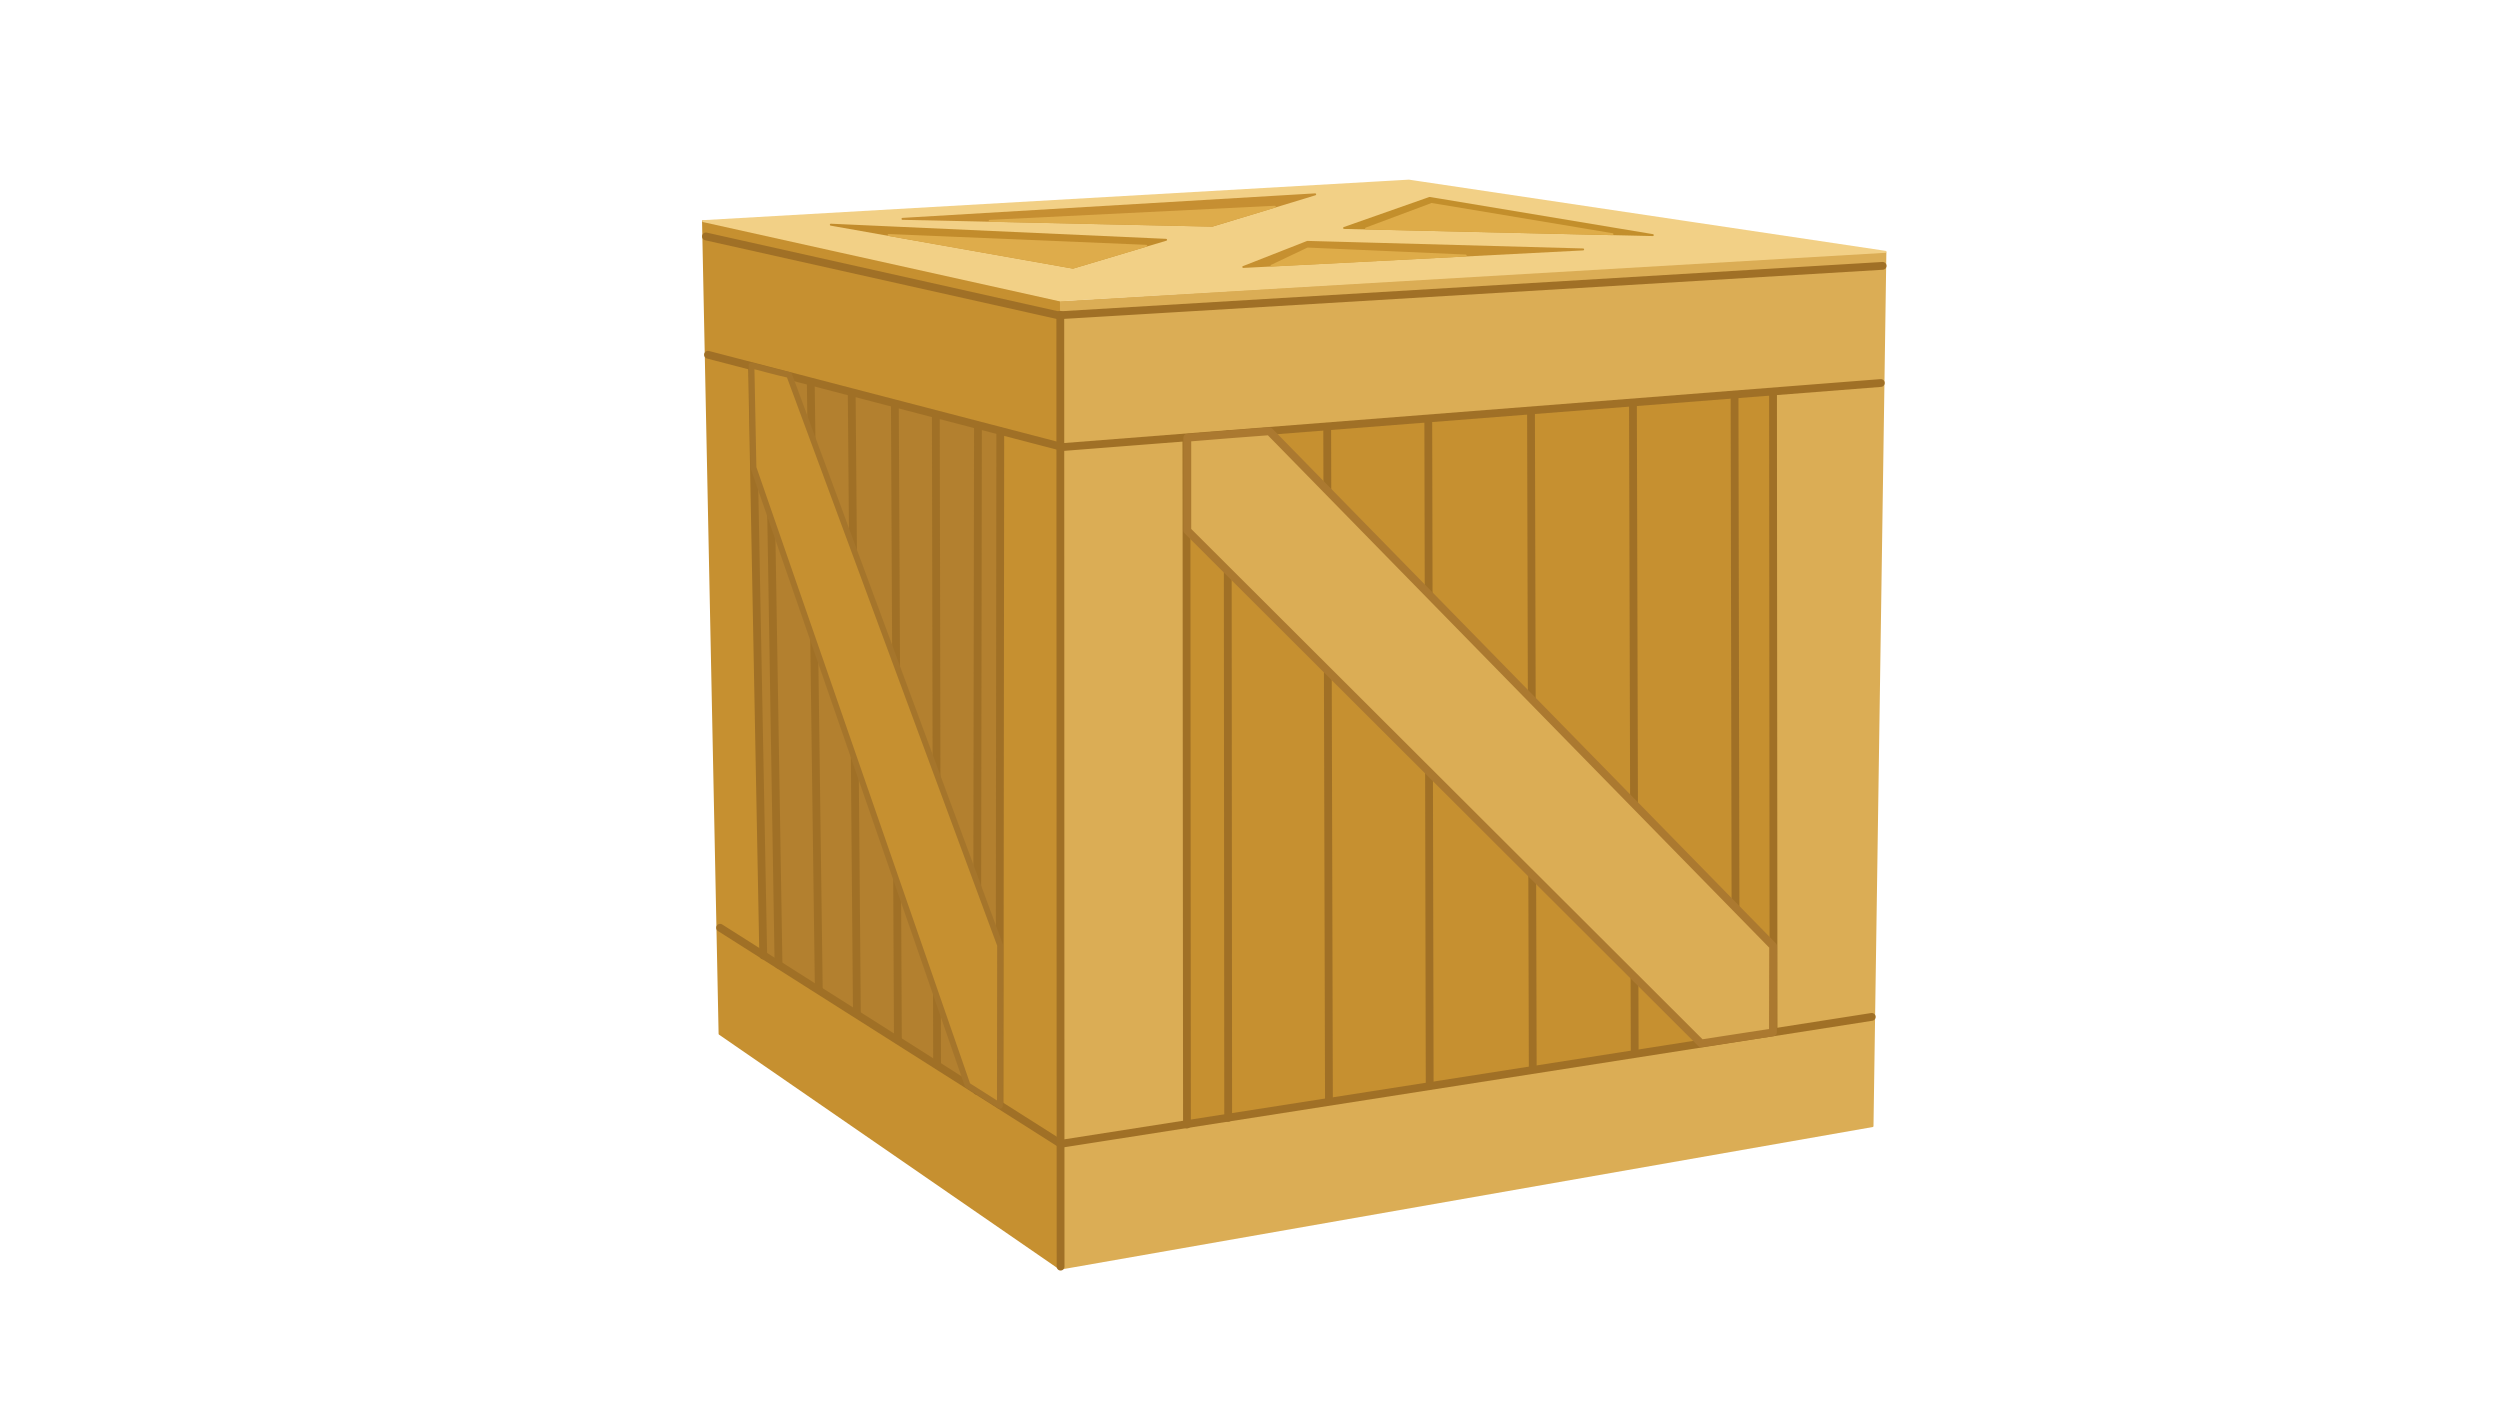
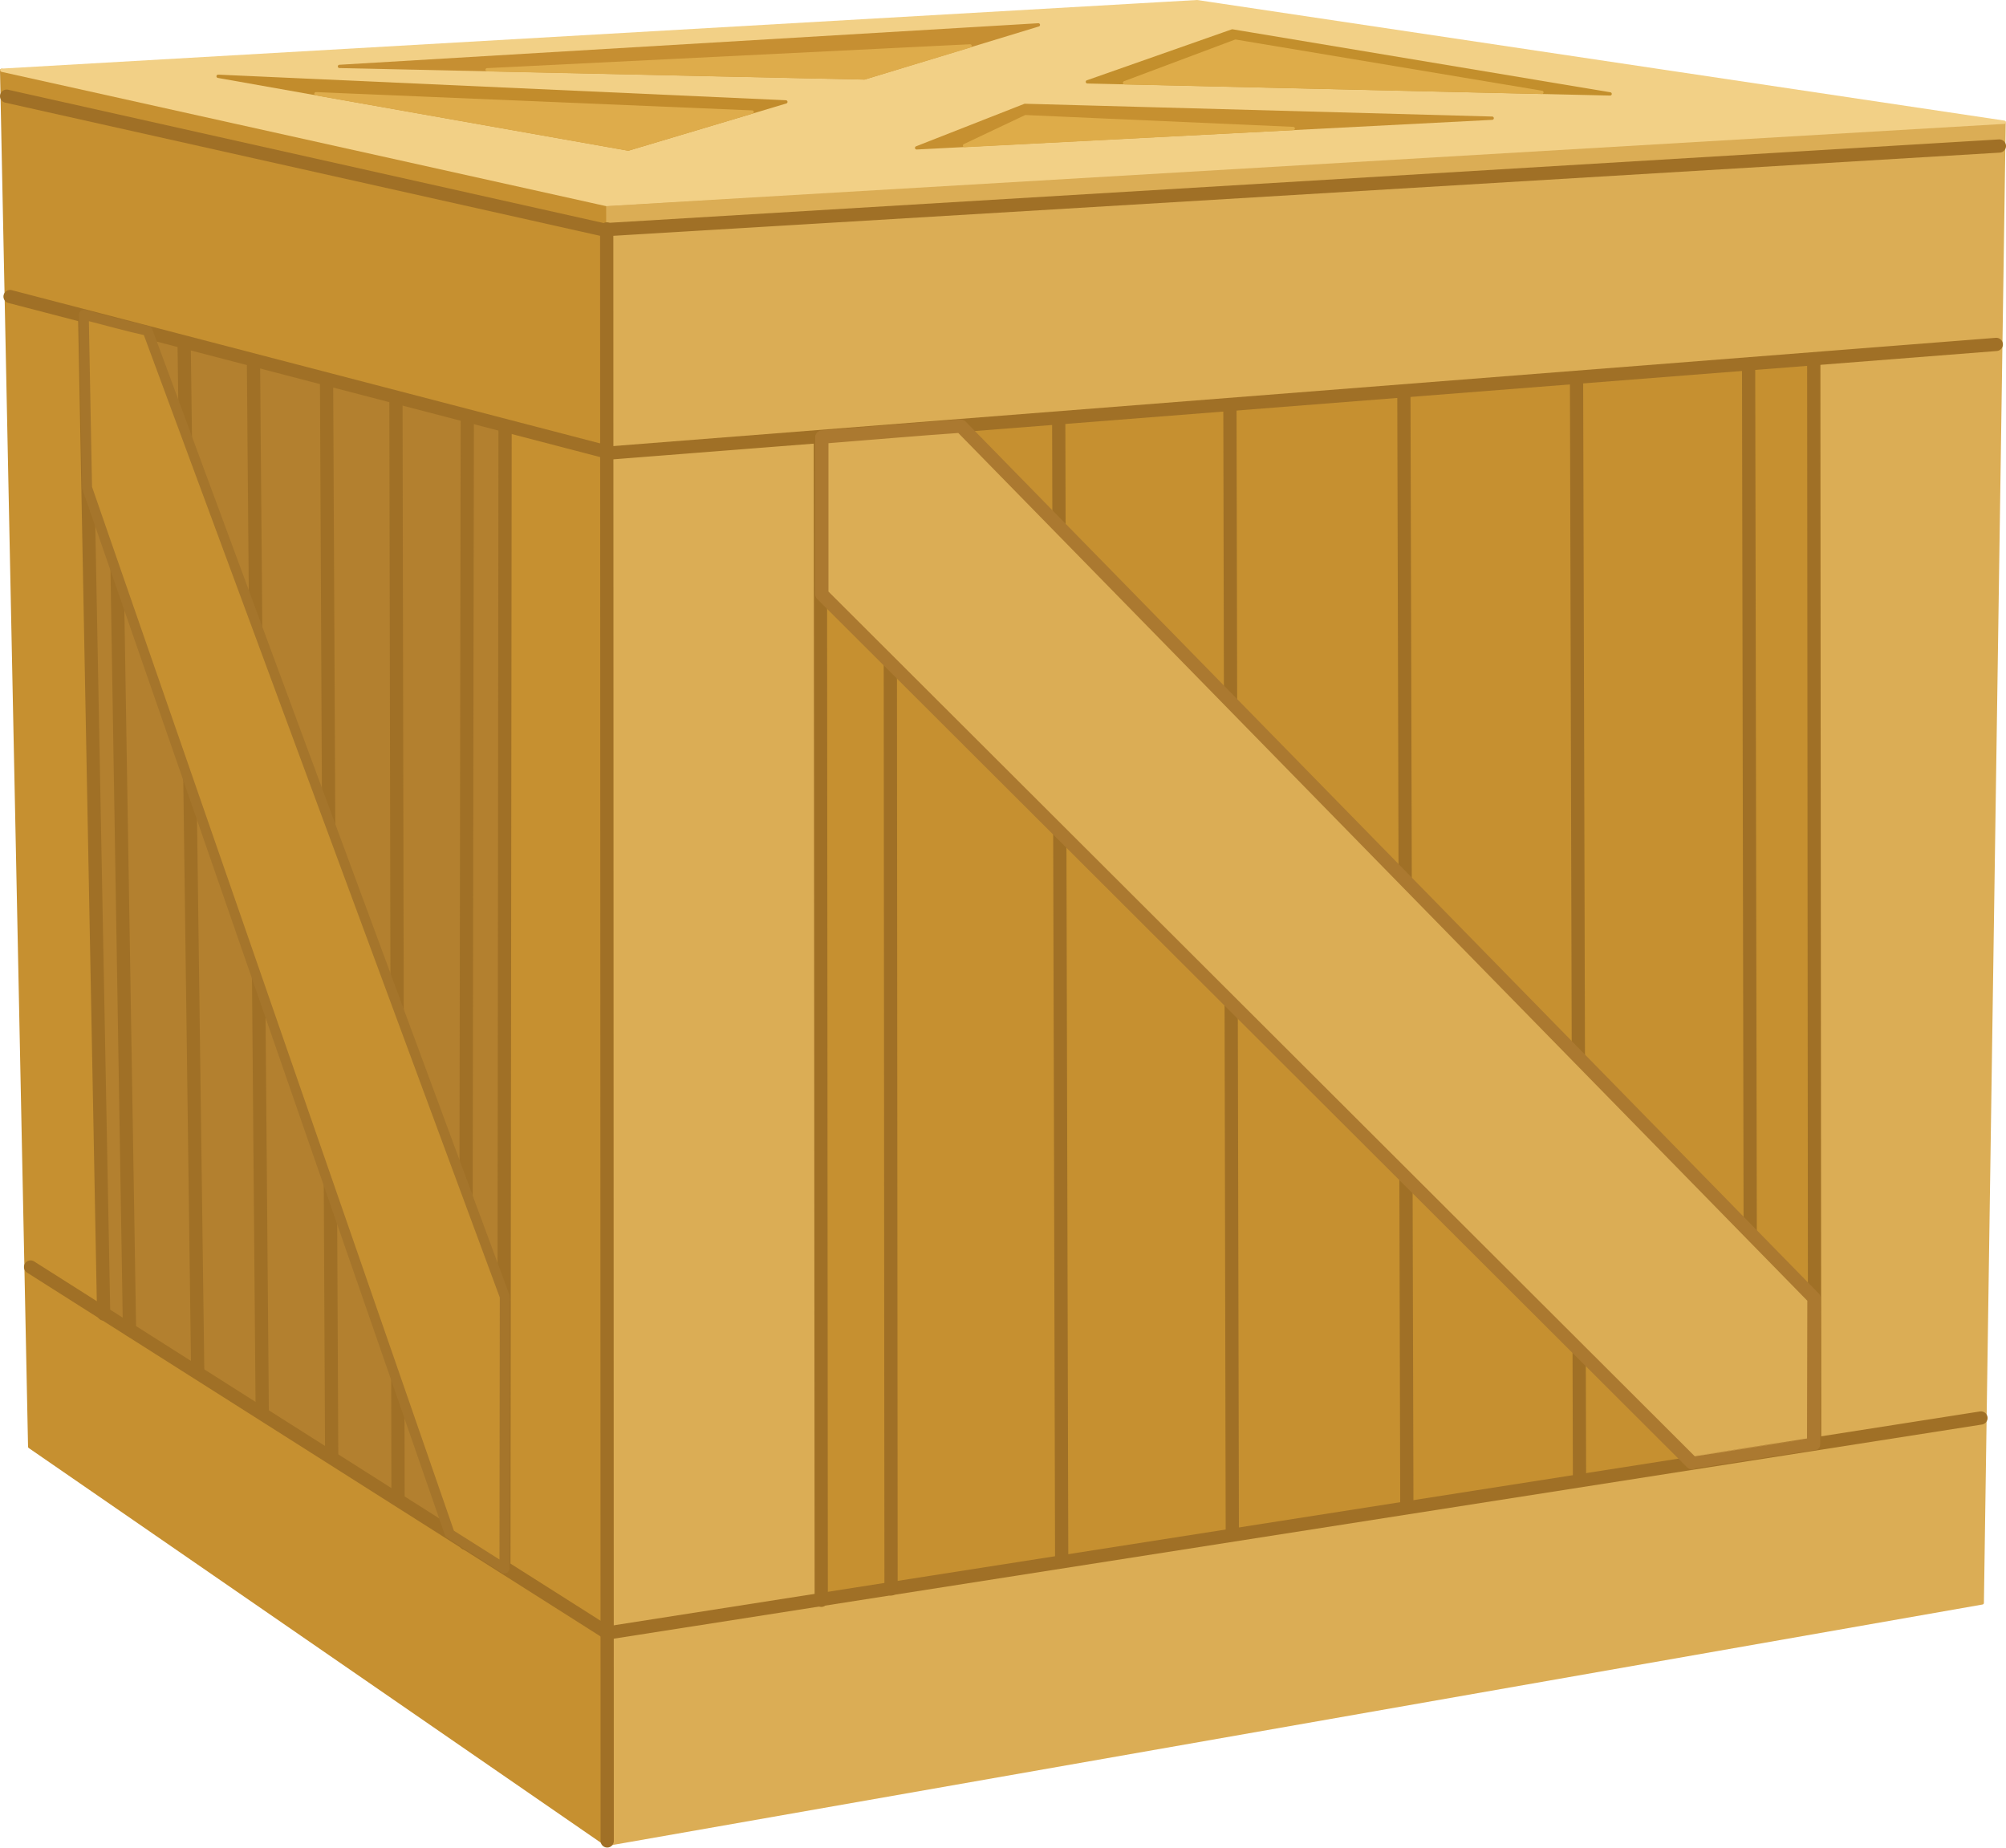
- <svg xmlns="http://www.w3.org/2000/svg" version="1.1" id="Frame_0" width="1280px" height="720px">
-   <g id="Layer_4">
-     <path fill="#dbad55" fill-rule="evenodd" stroke="#dbad55" stroke-width="1" stroke-linecap="round" stroke-linejoin="round" d="M 965.319 129.235 C 965.277 129.238 542.533 154.659 542.491 154.661 C 542.491 154.711 542.961 649.480 542.961 649.529 C 543.002 649.522 958.686 576.555 958.727 576.548 C 958.728 576.503 965.318 129.280 965.319 129.235 Z" />
-     <path fill="#c69030" fill-rule="evenodd" stroke="#c69030" stroke-width="1" stroke-linecap="round" stroke-linejoin="round" d="M 542.201 154.373 C 542.182 154.369 359.965 113.260 359.946 113.256 C 359.947 113.297 368.425 529.286 368.426 529.328 C 368.444 529.340 542.732 649.573 542.750 649.586 C 542.750 649.536 542.201 154.423 542.201 154.373 Z" />
-     <path fill="#c69030" fill-rule="evenodd" stroke="#c69030" stroke-width="1" stroke-linecap="round" stroke-linejoin="round" d="M 909.214 201.146 C 909.183 201.149 606.163 224.116 606.133 224.118 C 606.133 224.154 606.874 575.331 606.874 575.366 C 606.904 575.361 908.442 529.426 908.472 529.422 C 908.472 529.389 909.213 201.179 909.214 201.146 Z" />
-     <path fill="#b3802f" fill-rule="evenodd" stroke="#b3802f" stroke-width="1" stroke-linecap="round" stroke-linejoin="round" d="M 511.889 221.314 C 511.876 221.310 384.145 187.728 384.132 187.725 C 384.132 187.755 390.183 488.799 390.184 488.830 C 390.196 488.837 511.731 565.790 511.743 565.798 C 511.743 565.763 511.889 221.348 511.889 221.314 Z" />
-     <path fill="none" stroke="#a07026" stroke-width="4" stroke-linecap="round" stroke-linejoin="round" d="M 963.907 136.121 C 823.515 144.544 683.123 152.967 542.731 161.390 " />
-     <path fill="none" stroke="#a07026" stroke-width="4" stroke-linecap="round" stroke-linejoin="round" d="M 962.975 196.100 C 823.036 207.056 683.097 218.011 543.158 228.967 " />
-     <path fill="none" stroke="#a07026" stroke-width="4" stroke-linecap="round" stroke-linejoin="round" d="M 958.337 520.653 C 820.089 542.293 681.841 563.933 543.594 585.574 " />
-     <path fill="none" stroke="#a07026" stroke-width="4" stroke-linecap="round" stroke-linejoin="round" d="M 542.868 161.180 C 542.918 323.625 542.968 486.070 543.018 648.516 " />
-     <path fill="none" stroke="#a07026" stroke-width="4" stroke-linecap="round" stroke-linejoin="round" d="M 607.459 224.188 C 607.548 341.381 607.637 458.574 607.726 575.767 " />
-     <path fill="none" stroke="#a07026" stroke-width="4" stroke-linecap="round" stroke-linejoin="round" d="M 628.561 222.385 C 628.650 339.036 628.739 455.688 628.828 572.339 " />
-     <path fill="none" stroke="#a07026" stroke-width="4" stroke-linecap="round" stroke-linejoin="round" d="M 679.524 218.946 C 679.821 333.874 680.119 448.802 680.417 563.730 " />
-     <path fill="none" stroke="#a07026" stroke-width="4" stroke-linecap="round" stroke-linejoin="round" d="M 731.280 214.489 C 731.520 328.291 731.761 442.093 732.001 555.895 " />
-     <path fill="none" stroke="#a07026" stroke-width="4" stroke-linecap="round" stroke-linejoin="round" d="M 783.873 210.754 C 784.170 322.789 784.468 434.824 784.765 546.858 " />
-     <path fill="none" stroke="#a07026" stroke-width="4" stroke-linecap="round" stroke-linejoin="round" d="M 836.071 207.365 C 836.368 317.689 836.666 428.014 836.964 538.338 " />
-     <path fill="none" stroke="#a07026" stroke-width="4" stroke-linecap="round" stroke-linejoin="round" d="M 888.093 203.801 C 888.295 312.948 888.497 422.096 888.699 531.243 " />
-     <path fill="none" stroke="#a07026" stroke-width="4" stroke-linecap="round" stroke-linejoin="round" d="M 907.784 201.261 C 907.875 310.309 907.965 419.358 908.056 528.406 " />
-     <path fill="none" stroke="#a07026" stroke-width="4" stroke-linecap="round" stroke-linejoin="round" d="M 543.220 161.744 C 482.630 148.182 422.039 134.619 361.449 121.057 " />
-     <path fill="none" stroke="#a07026" stroke-width="4" stroke-linecap="round" stroke-linejoin="round" d="M 542.702 228.564 C 482.631 212.920 422.559 197.276 362.488 181.633 " />
-     <path fill="none" stroke="#a07026" stroke-width="4" stroke-linecap="round" stroke-linejoin="round" d="M 543.213 585.716 C 485.038 548.813 426.863 511.910 368.688 475.007 " />
-     <path fill="none" stroke="#a07026" stroke-width="4" stroke-linecap="round" stroke-linejoin="round" d="M 511.772 565.637 C 511.895 450.678 512.019 335.719 512.142 220.761 " />
-     <path fill="none" stroke="#a07026" stroke-width="4" stroke-linecap="round" stroke-linejoin="round" d="M 500.189 558.545 C 500.364 445.034 500.539 331.522 500.714 218.011 " />
-     <path fill="none" stroke="#a07026" stroke-width="4" stroke-linecap="round" stroke-linejoin="round" d="M 479.785 545.120 C 479.573 434.543 479.360 323.967 479.148 213.390 " />
-     <path fill="none" stroke="#a07026" stroke-width="4" stroke-linecap="round" stroke-linejoin="round" d="M 459.721 532.485 C 459.204 423.985 458.687 315.485 458.170 206.985 " />
-     <path fill="none" stroke="#a07026" stroke-width="4" stroke-linecap="round" stroke-linejoin="round" d="M 438.723 518.572 C 437.844 413.238 436.965 307.902 436.086 202.568 " />
-     <path fill="none" stroke="#a07026" stroke-width="4" stroke-linecap="round" stroke-linejoin="round" d="M 419.210 506.071 C 417.845 402.734 416.480 299.396 415.116 196.060 " />
-     <path fill="none" stroke="#a07026" stroke-width="4" stroke-linecap="round" stroke-linejoin="round" d="M 398.602 493.918 C 396.947 392.691 395.291 291.464 393.635 190.238 " />
-     <path fill="none" stroke="#a07026" stroke-width="4" stroke-linecap="round" stroke-linejoin="round" d="M 390.784 489.210 C 388.877 388.918 386.969 288.625 385.062 188.333 " />
-     <path fill="#f2d086" fill-rule="evenodd" stroke="#f2d086" stroke-width="1" stroke-linecap="round" stroke-linejoin="round" d="M 721.339 92.479 C 721.303 92.481 360.047 113.209 360.010 113.212 C 360.029 113.216 542.590 153.763 542.608 153.767 C 542.650 153.765 965.344 128.934 965.386 128.932 C 965.362 128.928 721.364 92.483 721.339 92.479 Z" />
-     <path fill="#dbad55" fill-rule="evenodd" stroke="none" d="M 607.908 224.118 C 607.908 224.118 607.908 224.118 607.908 224.118 C 620.518 223.126 637.322 221.678 649.942 220.813 C 649.942 220.813 907.818 484.367 907.843 484.393 C 907.814 497.644 907.745 528.557 907.745 528.562 C 896.712 530.256 870.971 534.207 870.968 534.208 C 792.050 455.439 607.934 271.671 607.908 271.645 C 607.908 257.387 607.908 224.122 607.908 224.118 C 607.908 224.118 607.908 224.118 607.908 224.118 Z" />
-     <path fill="none" stroke="#ab7930" stroke-width="4" stroke-linecap="round" stroke-linejoin="round" d="M 907.843 484.393 C 907.843 484.393 907.843 484.393 907.843 484.393 C 907.818 484.367 649.942 220.813 649.942 220.813 C 637.322 221.678 620.518 223.126 607.908 224.118 C 607.908 224.118 607.908 224.118 607.908 224.118 C 607.908 224.122 607.908 257.387 607.908 271.645 C 607.908 271.645 607.908 271.645 607.908 271.645 C 607.934 271.671 792.050 455.439 870.968 534.208 C 870.968 534.208 870.968 534.208 870.968 534.208 C 870.971 534.207 896.712 530.256 907.745 528.562 C 907.745 528.562 907.745 528.562 907.745 528.562 C 907.745 528.557 907.814 497.644 907.843 484.393 M 607.908 224.118 C 607.908 224.118 607.908 224.118 607.908 224.118 " />
-     <path fill="#c69030" fill-rule="evenodd" stroke="none" d="M 384.801 187.125 C 384.801 187.125 384.801 187.125 384.801 187.125 C 390.581 188.589 398.242 190.735 404.068 192.006 C 404.068 192.006 512.033 483.915 512.043 483.944 C 512.014 508.610 511.946 566.155 511.946 566.163 C 506.984 563.012 495.408 555.661 495.407 555.660 C 462.517 460.789 385.785 239.456 385.775 239.424 C 385.483 223.735 384.802 187.130 384.801 187.125 C 384.801 187.125 384.801 187.125 384.801 187.125 Z" />
-     <path fill="none" stroke="#a5752b" stroke-width="3" stroke-linecap="round" stroke-linejoin="round" d="M 512.043 483.944 C 512.043 483.944 512.043 483.944 512.043 483.944 C 512.033 483.915 404.068 192.006 404.068 192.006 C 398.242 190.735 390.581 188.589 384.801 187.125 C 384.801 187.125 384.801 187.125 384.801 187.125 C 384.802 187.130 385.483 223.735 385.775 239.424 C 385.775 239.424 385.775 239.424 385.775 239.424 C 385.785 239.456 462.517 460.789 495.407 555.660 C 495.407 555.660 495.407 555.660 495.407 555.660 C 495.408 555.661 506.984 563.012 511.946 566.163 C 511.946 566.163 511.946 566.163 511.946 566.163 C 511.946 566.155 512.014 508.610 512.043 483.944 M 384.801 187.125 C 384.801 187.125 384.801 187.125 384.801 187.125 " />
-     <path fill="#c38f2c" fill-rule="evenodd" stroke="#c38f2c" stroke-width="1" stroke-linecap="round" stroke-linejoin="round" d="M 731.986 101.325 C 731.981 101.326 688.189 116.720 688.185 116.722 C 688.201 116.722 846.212 120.369 846.228 120.369 C 846.216 120.367 731.997 101.327 731.986 101.325 Z" />
-     <path fill="#deac49" fill-rule="evenodd" stroke="#deac49" stroke-width="1" stroke-linecap="round" stroke-linejoin="round" d="M 732.965 104.424 C 732.975 104.426 825.592 119.898 825.601 119.900 C 825.589 119.900 699.428 117.003 699.416 117.003 C 699.419 117.002 732.962 104.426 732.965 104.424 Z" />
-     <path fill="#c68f32" fill-rule="evenodd" stroke="#c68f32" stroke-width="1" stroke-linecap="round" stroke-linejoin="round" d="M 620.752 115.530 C 620.736 115.530 462.084 112.058 462.069 112.058 C 462.090 112.056 673.358 99.503 673.379 99.502 C 673.374 99.503 620.757 115.529 620.752 115.530 Z" />
-     <path fill="#deac4b" fill-rule="evenodd" stroke="#deac4b" stroke-width="1" stroke-linecap="round" stroke-linejoin="round" d="M 620.766 115.543 C 620.754 115.543 506.724 113.072 506.713 113.072 C 506.728 113.071 652.711 105.857 652.725 105.856 C 652.722 105.857 620.769 115.542 620.766 115.543 Z" />
-     <path fill="#c28c2c" fill-rule="evenodd" stroke="#c28c2c" stroke-width="1" stroke-linecap="round" stroke-linejoin="round" d="M 549.380 137.025 C 549.367 137.023 425.395 115.043 425.383 115.041 C 425.400 115.042 597.010 122.782 597.028 122.783 C 597.023 122.784 549.385 137.024 549.380 137.025 Z" />
-     <path fill="#deac4b" fill-rule="evenodd" stroke="#deac4b" stroke-width="1" stroke-linecap="round" stroke-linejoin="round" d="M 549.388 137.046 C 549.379 137.045 454.973 120.320 454.964 120.318 C 454.977 120.319 586.829 125.848 586.842 125.848 C 586.838 125.849 549.392 137.045 549.388 137.046 Z" />
-     <path fill="#c69030" fill-rule="evenodd" stroke="#c69030" stroke-width="1" stroke-linecap="round" stroke-linejoin="round" d="M 669.291 123.839 C 669.305 123.839 810.554 127.710 810.568 127.710 C 810.550 127.711 636.581 136.677 636.563 136.678 C 636.566 136.677 669.288 123.840 669.291 123.839 Z" />
-     <path fill="#deac49" fill-rule="evenodd" stroke="#deac49" stroke-width="1" stroke-linecap="round" stroke-linejoin="round" d="M 669.498 127.254 C 669.506 127.254 750.415 130.827 750.423 130.828 C 750.413 130.828 651.059 135.991 651.049 135.992 C 651.051 135.991 669.496 127.255 669.498 127.254 Z" />
+ <svg xmlns="http://www.w3.org/2000/svg" version="1.1" id="Frame_0" width="606.461" height="558.537">
+   <defs id="defs172" />
+   <g id="Layer_4" transform="translate(-359.446,-91.979)">
+     <path fill="#dbad55" fill-rule="evenodd" stroke="#dbad55" stroke-width="1" stroke-linecap="round" stroke-linejoin="round" d="m 965.319,129.235 c -0.042,0.003 -422.786,25.424 -422.828,25.426 0,0.05 0.47,494.819 0.47,494.868 0.041,-0.007 415.725,-72.974 415.766,-72.981 10e-4,-0.045 6.591,-447.268 6.592,-447.313 z" id="path88" />
+     <path fill="#c69030" fill-rule="evenodd" stroke="#c69030" stroke-width="1" stroke-linecap="round" stroke-linejoin="round" d="m 542.201,154.373 c -0.019,-0.004 -182.236,-41.113 -182.255,-41.117 10e-4,0.041 8.479,416.03 8.48,416.072 0.018,0.012 174.306,120.245 174.324,120.258 0,-0.05 -0.549,-495.163 -0.549,-495.213 z" id="path90" />
+     <path fill="#c69030" fill-rule="evenodd" stroke="#c69030" stroke-width="1" stroke-linecap="round" stroke-linejoin="round" d="m 909.214,201.146 c -0.031,0.003 -303.051,22.97 -303.081,22.972 0,0.036 0.741,351.213 0.741,351.248 0.03,-0.005 301.568,-45.94 301.598,-45.944 0,-0.033 0.741,-328.243 0.742,-328.276 z" id="path92" />
+     <path fill="#b3802f" fill-rule="evenodd" stroke="#b3802f" stroke-width="1" stroke-linecap="round" stroke-linejoin="round" d="m 511.889,221.314 c -0.013,-0.004 -127.744,-33.586 -127.757,-33.589 0,0.03 6.051,301.074 6.052,301.105 0.012,0.007 121.547,76.96 121.559,76.968 0,-0.035 0.146,-344.45 0.146,-344.484 z" id="path94" />
+     <path fill="none" stroke="#a07026" stroke-width="4" stroke-linecap="round" stroke-linejoin="round" d="M 963.907,136.121 C 823.515,144.544 683.123,152.967 542.731,161.39" id="path96" />
+     <path fill="none" stroke="#a07026" stroke-width="4" stroke-linecap="round" stroke-linejoin="round" d="M 962.975,196.1 C 823.036,207.056 683.097,218.011 543.158,228.967" id="path98" />
+     <path fill="none" stroke="#a07026" stroke-width="4" stroke-linecap="round" stroke-linejoin="round" d="m 958.337,520.653 c -138.248,21.64 -276.496,43.28 -414.743,64.921" id="path100" />
+     <path fill="none" stroke="#a07026" stroke-width="4" stroke-linecap="round" stroke-linejoin="round" d="m 542.868,161.18 c 0.05,162.445 0.1,324.89 0.15,487.336" id="path102" />
+     <path fill="none" stroke="#a07026" stroke-width="4" stroke-linecap="round" stroke-linejoin="round" d="m 607.459,224.188 c 0.089,117.193 0.178,234.386 0.267,351.579" id="path104" />
+     <path fill="none" stroke="#a07026" stroke-width="4" stroke-linecap="round" stroke-linejoin="round" d="m 628.561,222.385 c 0.089,116.651 0.178,233.303 0.267,349.954" id="path106" />
+     <path fill="none" stroke="#a07026" stroke-width="4" stroke-linecap="round" stroke-linejoin="round" d="m 679.524,218.946 c 0.297,114.928 0.595,229.856 0.893,344.784" id="path108" />
+     <path fill="none" stroke="#a07026" stroke-width="4" stroke-linecap="round" stroke-linejoin="round" d="m 731.28,214.489 c 0.24,113.802 0.481,227.604 0.721,341.406" id="path110" />
+     <path fill="none" stroke="#a07026" stroke-width="4" stroke-linecap="round" stroke-linejoin="round" d="m 783.873,210.754 c 0.297,112.035 0.595,224.07 0.892,336.104" id="path112" />
+     <path fill="none" stroke="#a07026" stroke-width="4" stroke-linecap="round" stroke-linejoin="round" d="m 836.071,207.365 c 0.297,110.324 0.595,220.649 0.893,330.973" id="path114" />
+     <path fill="none" stroke="#a07026" stroke-width="4" stroke-linecap="round" stroke-linejoin="round" d="m 888.093,203.801 c 0.202,109.147 0.404,218.295 0.606,327.442" id="path116" />
+     <path fill="none" stroke="#a07026" stroke-width="4" stroke-linecap="round" stroke-linejoin="round" d="m 907.784,201.261 c 0.091,109.048 0.181,218.097 0.272,327.145" id="path118" />
+     <path fill="none" stroke="#a07026" stroke-width="4" stroke-linecap="round" stroke-linejoin="round" d="M 543.22,161.744 C 482.63,148.182 422.039,134.619 361.449,121.057" id="path120" />
+     <path fill="none" stroke="#a07026" stroke-width="4" stroke-linecap="round" stroke-linejoin="round" d="M 542.702,228.564 C 482.631,212.92 422.559,197.276 362.488,181.633" id="path122" />
+     <path fill="none" stroke="#a07026" stroke-width="4" stroke-linecap="round" stroke-linejoin="round" d="M 543.213,585.716 C 485.038,548.813 426.863,511.91 368.688,475.007" id="path124" />
+     <path fill="none" stroke="#a07026" stroke-width="4" stroke-linecap="round" stroke-linejoin="round" d="m 511.772,565.637 c 0.123,-114.959 0.247,-229.918 0.37,-344.876" id="path126" />
+     <path fill="none" stroke="#a07026" stroke-width="4" stroke-linecap="round" stroke-linejoin="round" d="m 500.189,558.545 c 0.175,-113.511 0.35,-227.023 0.525,-340.534" id="path128" />
+     <path fill="none" stroke="#a07026" stroke-width="4" stroke-linecap="round" stroke-linejoin="round" d="M 479.785,545.12 C 479.573,434.543 479.36,323.967 479.148,213.39" id="path130" />
+     <path fill="none" stroke="#a07026" stroke-width="4" stroke-linecap="round" stroke-linejoin="round" d="m 459.721,532.485 c -0.517,-108.5 -1.034,-217 -1.551,-325.5" id="path132" />
+     <path fill="none" stroke="#a07026" stroke-width="4" stroke-linecap="round" stroke-linejoin="round" d="m 438.723,518.572 c -0.879,-105.334 -1.758,-210.67 -2.637,-316.004" id="path134" />
+     <path fill="none" stroke="#a07026" stroke-width="4" stroke-linecap="round" stroke-linejoin="round" d="M 419.21,506.071 C 417.845,402.734 416.48,299.396 415.116,196.06" id="path136" />
+     <path fill="none" stroke="#a07026" stroke-width="4" stroke-linecap="round" stroke-linejoin="round" d="m 398.602,493.918 c -1.655,-101.227 -3.311,-202.454 -4.967,-303.68" id="path138" />
+     <path fill="none" stroke="#a07026" stroke-width="4" stroke-linecap="round" stroke-linejoin="round" d="M 390.784,489.21 C 388.877,388.918 386.969,288.625 385.062,188.333" id="path140" />
+     <path fill="#f2d086" fill-rule="evenodd" stroke="#f2d086" stroke-width="1" stroke-linecap="round" stroke-linejoin="round" d="m 721.339,92.479 c -0.036,0.002 -361.292,20.73 -361.329,20.733 0.019,0.004 182.58,40.551 182.598,40.555 0.042,-0.002 422.736,-24.833 422.778,-24.835 -0.024,-0.004 -244.022,-36.449 -244.047,-36.453 z" id="path142" />
+     <path fill="#dbad55" fill-rule="evenodd" stroke="none" d="m 607.908,224.118 c 0,0 0,0 0,0 12.61,-0.992 29.414,-2.44 42.034,-3.305 0,0 257.876,263.554 257.901,263.58 -0.029,13.251 -0.098,44.164 -0.098,44.169 -11.033,1.694 -36.774,5.645 -36.777,5.646 -78.918,-78.769 -263.034,-262.537 -263.06,-262.563 0,-14.258 0,-47.523 0,-47.527 0,0 0,0 0,0 z" id="path144" />
+     <path fill="none" stroke="#ab7930" stroke-width="4" stroke-linecap="round" stroke-linejoin="round" d="m 907.843,484.393 c 0,0 0,0 0,0 -0.025,-0.026 -257.901,-263.58 -257.901,-263.58 -12.62,0.865 -29.424,2.313 -42.034,3.305 0,0 0,0 0,0 0,0.004 0,33.269 0,47.527 0,0 0,0 0,0 0.026,0.026 184.142,183.794 263.06,262.563 0,0 0,0 0,0 0.003,-10e-4 25.744,-3.952 36.777,-5.646 0,0 0,0 0,0 0,-0.005 0.069,-30.918 0.098,-44.169 M 607.908,224.118 c 0,0 0,0 0,0" id="path146" />
+     <path fill="#c69030" fill-rule="evenodd" stroke="none" d="m 384.801,187.125 c 0,0 0,0 0,0 5.78,1.464 13.441,3.61 19.267,4.881 0,0 107.965,291.909 107.975,291.938 -0.029,24.666 -0.097,82.211 -0.097,82.219 -4.962,-3.151 -16.538,-10.502 -16.539,-10.503 -32.89,-94.871 -109.622,-316.204 -109.632,-316.236 -0.292,-15.689 -0.973,-52.294 -0.974,-52.299 0,0 0,0 0,0 z" id="path148" />
+     <path fill="none" stroke="#a5752b" stroke-width="3" stroke-linecap="round" stroke-linejoin="round" d="m 512.043,483.944 c 0,0 0,0 0,0 -0.01,-0.029 -107.975,-291.938 -107.975,-291.938 -5.826,-1.271 -13.487,-3.417 -19.267,-4.881 0,0 0,0 0,0 0.001,0.005 0.682,36.61 0.974,52.299 0,0 0,0 0,0 0.01,0.032 76.742,221.365 109.632,316.236 0,0 0,0 0,0 0.001,10e-4 11.577,7.352 16.539,10.503 0,0 0,0 0,0 0,-0.008 0.068,-57.553 0.097,-82.219 M 384.801,187.125 c 0,0 0,0 0,0" id="path150" />
+     <path fill="#c38f2c" fill-rule="evenodd" stroke="#c38f2c" stroke-width="1" stroke-linecap="round" stroke-linejoin="round" d="m 731.986,101.325 c -0.005,10e-4 -43.797,15.395 -43.801,15.397 0.016,0 158.027,3.647 158.043,3.647 -0.012,-0.002 -114.231,-19.042 -114.242,-19.044 z" id="path152" />
+     <path fill="#deac49" fill-rule="evenodd" stroke="#deac49" stroke-width="1" stroke-linecap="round" stroke-linejoin="round" d="m 732.965,104.424 c 0.01,0.002 92.627,15.474 92.636,15.476 -0.012,0 -126.173,-2.897 -126.185,-2.897 0.003,-0.001 33.546,-12.577 33.549,-12.579 z" id="path154" />
+     <path fill="#c68f32" fill-rule="evenodd" stroke="#c68f32" stroke-width="1" stroke-linecap="round" stroke-linejoin="round" d="m 620.752,115.53 c -0.016,0 -158.668,-3.472 -158.683,-3.472 0.021,-0.002 211.289,-12.555 211.31,-12.556 -0.005,0.001 -52.622,16.027 -52.627,16.028 z" id="path156" />
+     <path fill="#deac4b" fill-rule="evenodd" stroke="#deac4b" stroke-width="1" stroke-linecap="round" stroke-linejoin="round" d="m 620.766,115.543 c -0.012,0 -114.042,-2.471 -114.053,-2.471 0.015,-0.001 145.998,-7.215 146.012,-7.216 -0.003,0.001 -31.956,9.686 -31.959,9.687 z" id="path158" />
+     <path fill="#c28c2c" fill-rule="evenodd" stroke="#c28c2c" stroke-width="1" stroke-linecap="round" stroke-linejoin="round" d="m 549.38,137.025 c -0.013,-0.002 -123.985,-21.982 -123.997,-21.984 0.017,0.001 171.627,7.741 171.645,7.742 -0.005,0.001 -47.643,14.241 -47.648,14.242 z" id="path160" />
+     <path fill="#deac4b" fill-rule="evenodd" stroke="#deac4b" stroke-width="1" stroke-linecap="round" stroke-linejoin="round" d="m 549.388,137.046 c -0.009,-0.001 -94.415,-16.726 -94.424,-16.728 0.013,0.001 131.865,5.53 131.878,5.53 -0.004,0.001 -37.45,11.197 -37.454,11.198 z" id="path162" />
+     <path fill="#c69030" fill-rule="evenodd" stroke="#c69030" stroke-width="1" stroke-linecap="round" stroke-linejoin="round" d="m 669.291,123.839 c 0.014,0 141.263,3.871 141.277,3.871 -0.018,0.001 -173.987,8.967 -174.005,8.968 0.003,-0.001 32.725,-12.838 32.728,-12.839 z" id="path164" />
+     <path fill="#deac49" fill-rule="evenodd" stroke="#deac49" stroke-width="1" stroke-linecap="round" stroke-linejoin="round" d="m 669.498,127.254 c 0.008,0 80.917,3.573 80.925,3.574 -0.01,0 -99.364,5.163 -99.374,5.164 0.002,-10e-4 18.447,-8.737 18.449,-8.738 z" id="path166" />
  </g>
</svg>
